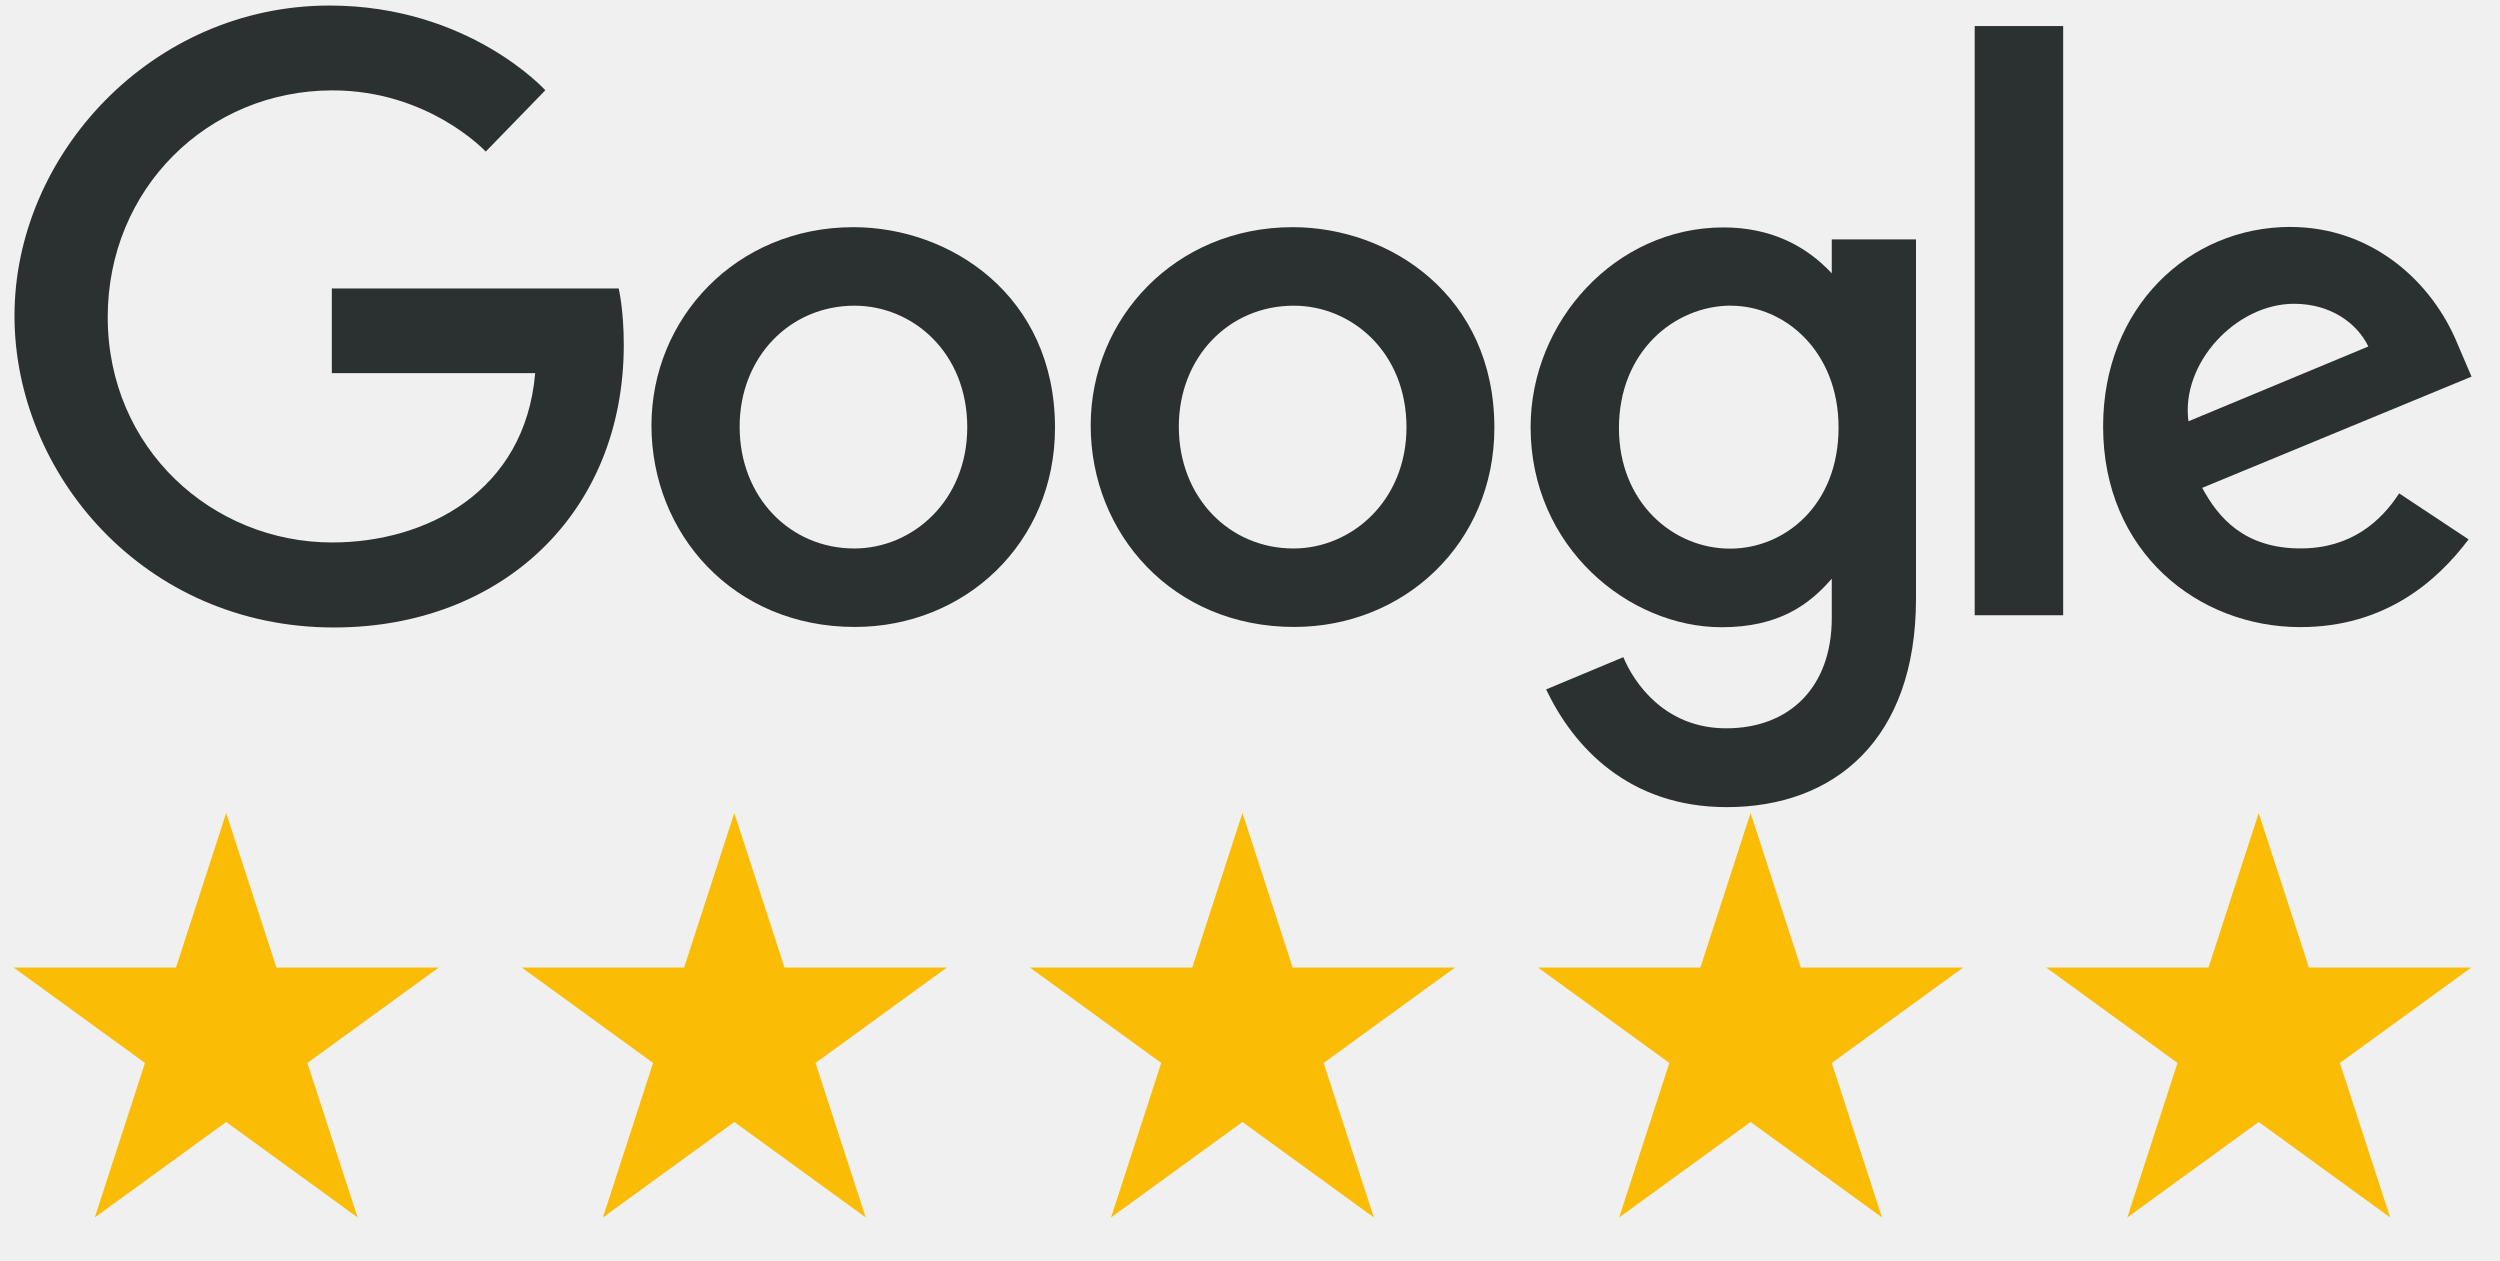
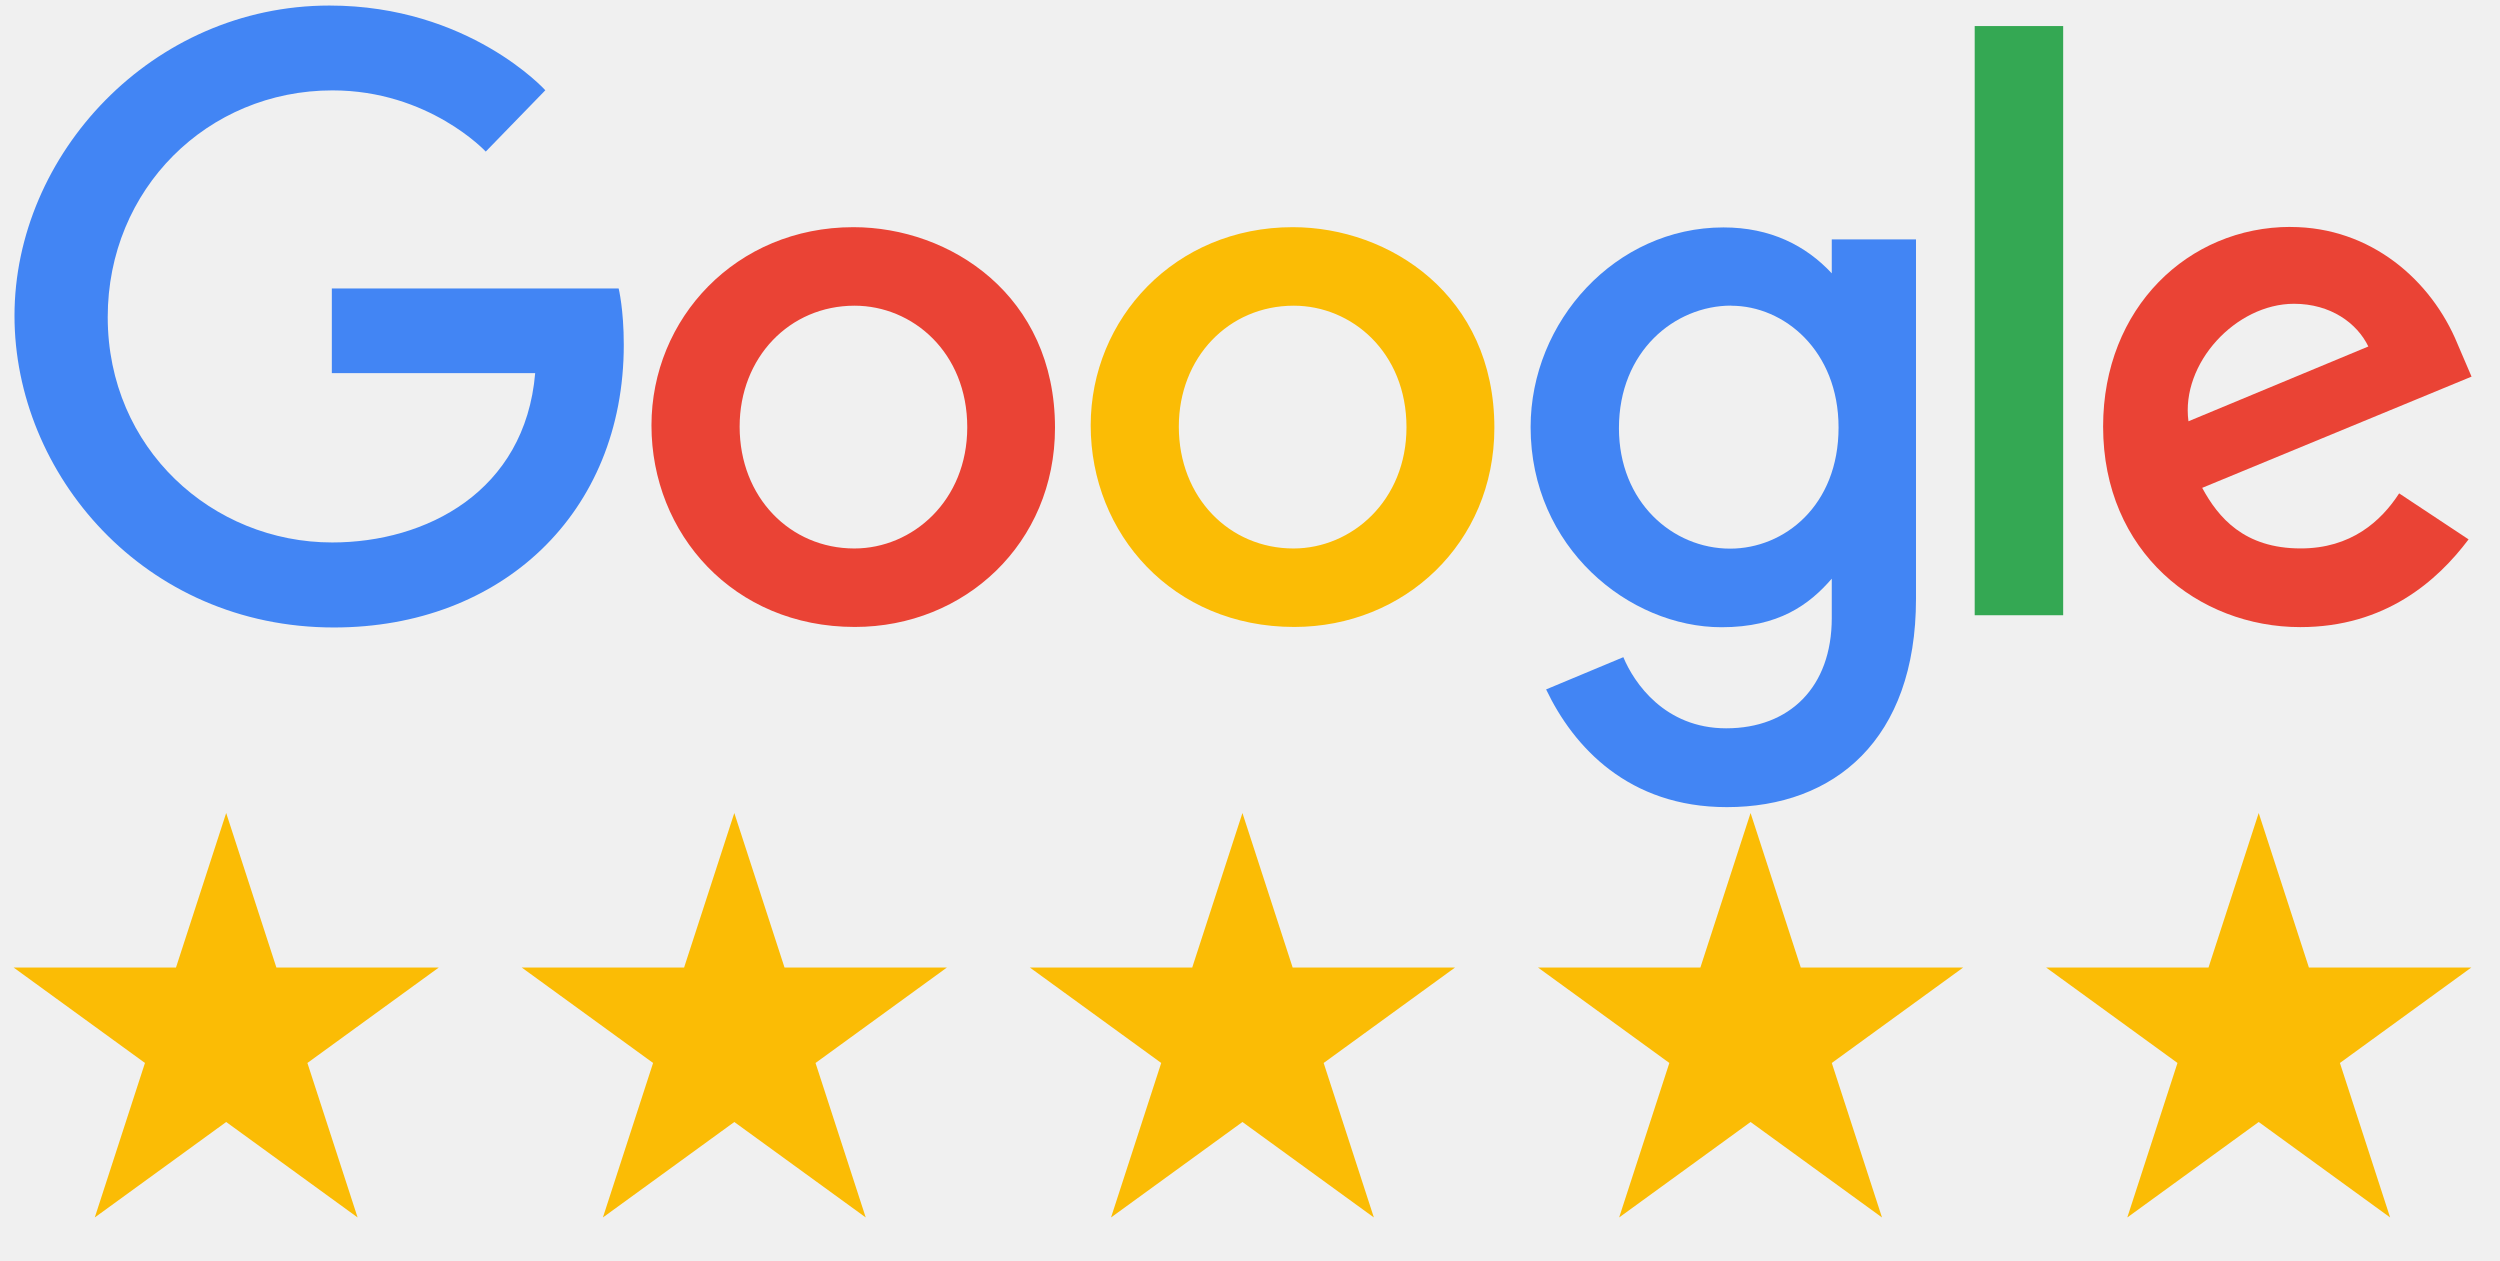
<svg xmlns="http://www.w3.org/2000/svg" width="123" height="62" viewBox="0 0 123 62" fill="none">
-   <g clip-path="url(#clip0_2856_24741)">
-     <path fill-rule="evenodd" clip-rule="evenodd" d="M30.433 14.194H16.326V18.358H26.331C25.837 24.198 20.953 26.689 16.344 26.689C10.447 26.689 5.3 22.072 5.3 15.601C5.3 9.304 10.206 4.447 16.357 4.447C21.103 4.447 23.899 7.458 23.899 7.458L26.83 4.441C26.83 4.441 23.068 0.273 16.207 0.273C7.47 0.273 0.713 7.61 0.713 15.535C0.713 23.299 7.07 30.872 16.43 30.872C24.662 30.872 30.69 25.261 30.69 16.963C30.69 15.211 30.439 14.198 30.439 14.198L30.433 14.194Z" fill="#2B3131" />
-     <path fill-rule="evenodd" clip-rule="evenodd" d="M41.988 11.177C36.199 11.177 32.052 15.68 32.052 20.93C32.052 26.259 36.076 30.846 42.056 30.846C47.471 30.846 51.906 26.728 51.906 21.046C51.906 14.531 46.745 11.177 41.988 11.177ZM42.045 15.04C44.892 15.04 47.589 17.329 47.589 21.02C47.589 24.631 44.904 26.985 42.032 26.985C38.878 26.985 36.39 24.471 36.39 20.991C36.39 17.585 38.847 15.04 42.045 15.04Z" fill="#2B3131" />
-     <path fill-rule="evenodd" clip-rule="evenodd" d="M63.598 11.177C57.809 11.177 53.662 15.68 53.662 20.93C53.662 26.259 57.693 30.846 63.673 30.846C69.087 30.846 73.523 26.728 73.523 21.046C73.523 14.531 68.362 11.177 63.606 11.177H63.598ZM63.655 15.04C66.502 15.04 69.199 17.329 69.199 21.02C69.199 24.631 66.507 26.985 63.639 26.985C60.481 26.985 57.998 24.471 57.998 20.991C57.998 17.585 60.453 15.04 63.65 15.04H63.655Z" fill="#2B3131" />
-     <path fill-rule="evenodd" clip-rule="evenodd" d="M84.794 11.189C79.481 11.189 75.306 15.817 75.306 21.014C75.306 26.934 80.147 30.86 84.703 30.86C87.519 30.86 89.019 29.746 90.123 28.471V30.408C90.123 33.802 88.053 35.833 84.928 35.833C81.908 35.833 80.395 33.6 79.868 32.333L76.069 33.919C77.416 36.753 80.129 39.711 84.959 39.711C90.241 39.711 94.267 36.402 94.267 29.459V11.78H90.123V13.448C88.849 12.08 87.106 11.189 84.794 11.189ZM85.179 15.042C87.782 15.042 90.457 17.256 90.457 21.034C90.457 24.877 87.789 26.993 85.121 26.993C82.289 26.993 79.652 24.698 79.652 21.064C79.652 17.288 82.39 15.036 85.178 15.036L85.179 15.042Z" fill="#2B3131" />
-     <path fill-rule="evenodd" clip-rule="evenodd" d="M112.693 11.164C107.681 11.164 103.473 15.132 103.473 20.985C103.473 27.18 108.164 30.854 113.174 30.854C117.356 30.854 119.921 28.577 121.454 26.537L118.038 24.274C117.15 25.646 115.668 26.983 113.194 26.983C110.416 26.983 109.139 25.469 108.348 24.002L121.6 18.53L120.913 16.927C119.631 13.793 116.646 11.167 112.692 11.167L112.693 11.164ZM112.864 14.946C114.671 14.946 115.97 15.902 116.522 17.047L107.672 20.727C107.29 17.878 110.004 14.946 112.867 14.946H112.864Z" fill="#2B3131" />
-     <path fill-rule="evenodd" clip-rule="evenodd" d="M97.155 30.27H101.508V1.282H97.155V30.27Z" fill="#2B3131" />
+   <g clip-path="url(#clip0_3516_1166)">
+     <path fill-rule="evenodd" clip-rule="evenodd" d="M30.433 14.194H16.326V18.358H26.331C25.837 24.198 20.953 26.689 16.344 26.689C10.447 26.689 5.3 22.072 5.3 15.601C5.3 9.304 10.206 4.447 16.357 4.447C21.103 4.447 23.899 7.458 23.899 7.458L26.83 4.441C26.83 4.441 23.068 0.273 16.207 0.273C7.47 0.273 0.713 7.61 0.713 15.535C0.713 23.299 7.07 30.872 16.43 30.872C24.662 30.872 30.69 25.261 30.69 16.963C30.69 15.211 30.439 14.198 30.439 14.198L30.433 14.194Z" fill="#4285F4" />
+     <path fill-rule="evenodd" clip-rule="evenodd" d="M41.988 11.177C36.199 11.177 32.052 15.68 32.052 20.93C32.052 26.259 36.076 30.846 42.056 30.846C47.471 30.846 51.906 26.728 51.906 21.046C51.906 14.531 46.745 11.177 41.988 11.177ZM42.045 15.04C44.892 15.04 47.589 17.329 47.589 21.02C47.589 24.631 44.904 26.985 42.032 26.985C38.878 26.985 36.39 24.471 36.39 20.991C36.39 17.585 38.847 15.04 42.045 15.04Z" fill="#EA4335" />
+     <path fill-rule="evenodd" clip-rule="evenodd" d="M63.598 11.177C57.809 11.177 53.662 15.68 53.662 20.93C53.662 26.259 57.693 30.846 63.673 30.846C69.087 30.846 73.523 26.728 73.523 21.046C73.523 14.531 68.362 11.177 63.606 11.177H63.598ZM63.655 15.04C66.502 15.04 69.199 17.329 69.199 21.02C69.199 24.631 66.507 26.985 63.639 26.985C60.481 26.985 57.998 24.471 57.998 20.991C57.998 17.585 60.453 15.04 63.65 15.04H63.655Z" fill="#FBBC05" />
+     <path fill-rule="evenodd" clip-rule="evenodd" d="M84.794 11.189C79.481 11.189 75.306 15.817 75.306 21.014C75.306 26.934 80.147 30.86 84.703 30.86C87.519 30.86 89.019 29.746 90.123 28.471V30.408C90.123 33.802 88.053 35.833 84.928 35.833C81.908 35.833 80.395 33.6 79.868 32.333L76.069 33.919C77.416 36.753 80.129 39.711 84.959 39.711C90.241 39.711 94.267 36.402 94.267 29.459V11.78H90.123V13.448C88.849 12.08 87.106 11.189 84.794 11.189ZM85.179 15.042C87.782 15.042 90.457 17.256 90.457 21.034C90.457 24.877 87.789 26.993 85.121 26.993C82.289 26.993 79.652 24.698 79.652 21.064C79.652 17.288 82.39 15.036 85.178 15.036L85.179 15.042Z" fill="#4285F4" />
+     <path fill-rule="evenodd" clip-rule="evenodd" d="M112.693 11.164C107.681 11.164 103.473 15.132 103.473 20.985C103.473 27.18 108.164 30.854 113.174 30.854C117.356 30.854 119.921 28.577 121.454 26.537L118.038 24.274C117.15 25.646 115.668 26.983 113.194 26.983C110.416 26.983 109.139 25.469 108.348 24.002L121.6 18.53L120.913 16.927C119.631 13.793 116.646 11.167 112.692 11.167L112.693 11.164ZM112.864 14.946C114.671 14.946 115.97 15.902 116.522 17.047L107.672 20.727C107.29 17.878 110.004 14.946 112.867 14.946H112.864Z" fill="#EA4335" />
+     <path fill-rule="evenodd" clip-rule="evenodd" d="M97.155 30.27H101.508V1.282H97.155V30.27Z" fill="#34A853" />
  </g>
  <path d="M11.128 40L13.598 47.601H21.59L15.124 52.298L17.594 59.899L11.128 55.202L4.663 59.899L7.132 52.298L0.667 47.601H8.659L11.128 40Z" fill="#FBBC05" />
  <path d="M36.128 40L38.598 47.601H46.59L40.124 52.298L42.594 59.899L36.128 55.202L29.663 59.899L32.132 52.298L25.667 47.601H33.658L36.128 40Z" fill="#FBBC05" />
  <path d="M61.128 40L63.598 47.601H71.59L65.124 52.298L67.594 59.899L61.128 55.202L54.663 59.899L57.132 52.298L50.667 47.601H58.658L61.128 40Z" fill="#FBBC05" />
  <path d="M86.128 40L88.598 47.601H96.59L90.124 52.298L92.594 59.899L86.128 55.202L79.662 59.899L82.132 52.298L75.667 47.601H83.659L86.128 40Z" fill="#FBBC05" />
  <path d="M111.128 40L113.598 47.601H121.59L115.124 52.298L117.594 59.899L111.128 55.202L104.663 59.899L107.132 52.298L100.667 47.601H108.659L111.128 40Z" fill="#FBBC05" />
  <defs>
-     <clipPath id="clip0_2856_24741">
+     <clipPath id="clip0_3516_1166">
      <rect width="121.026" height="40" fill="white" transform="translate(0.615234)" />
    </clipPath>
  </defs>
</svg>
